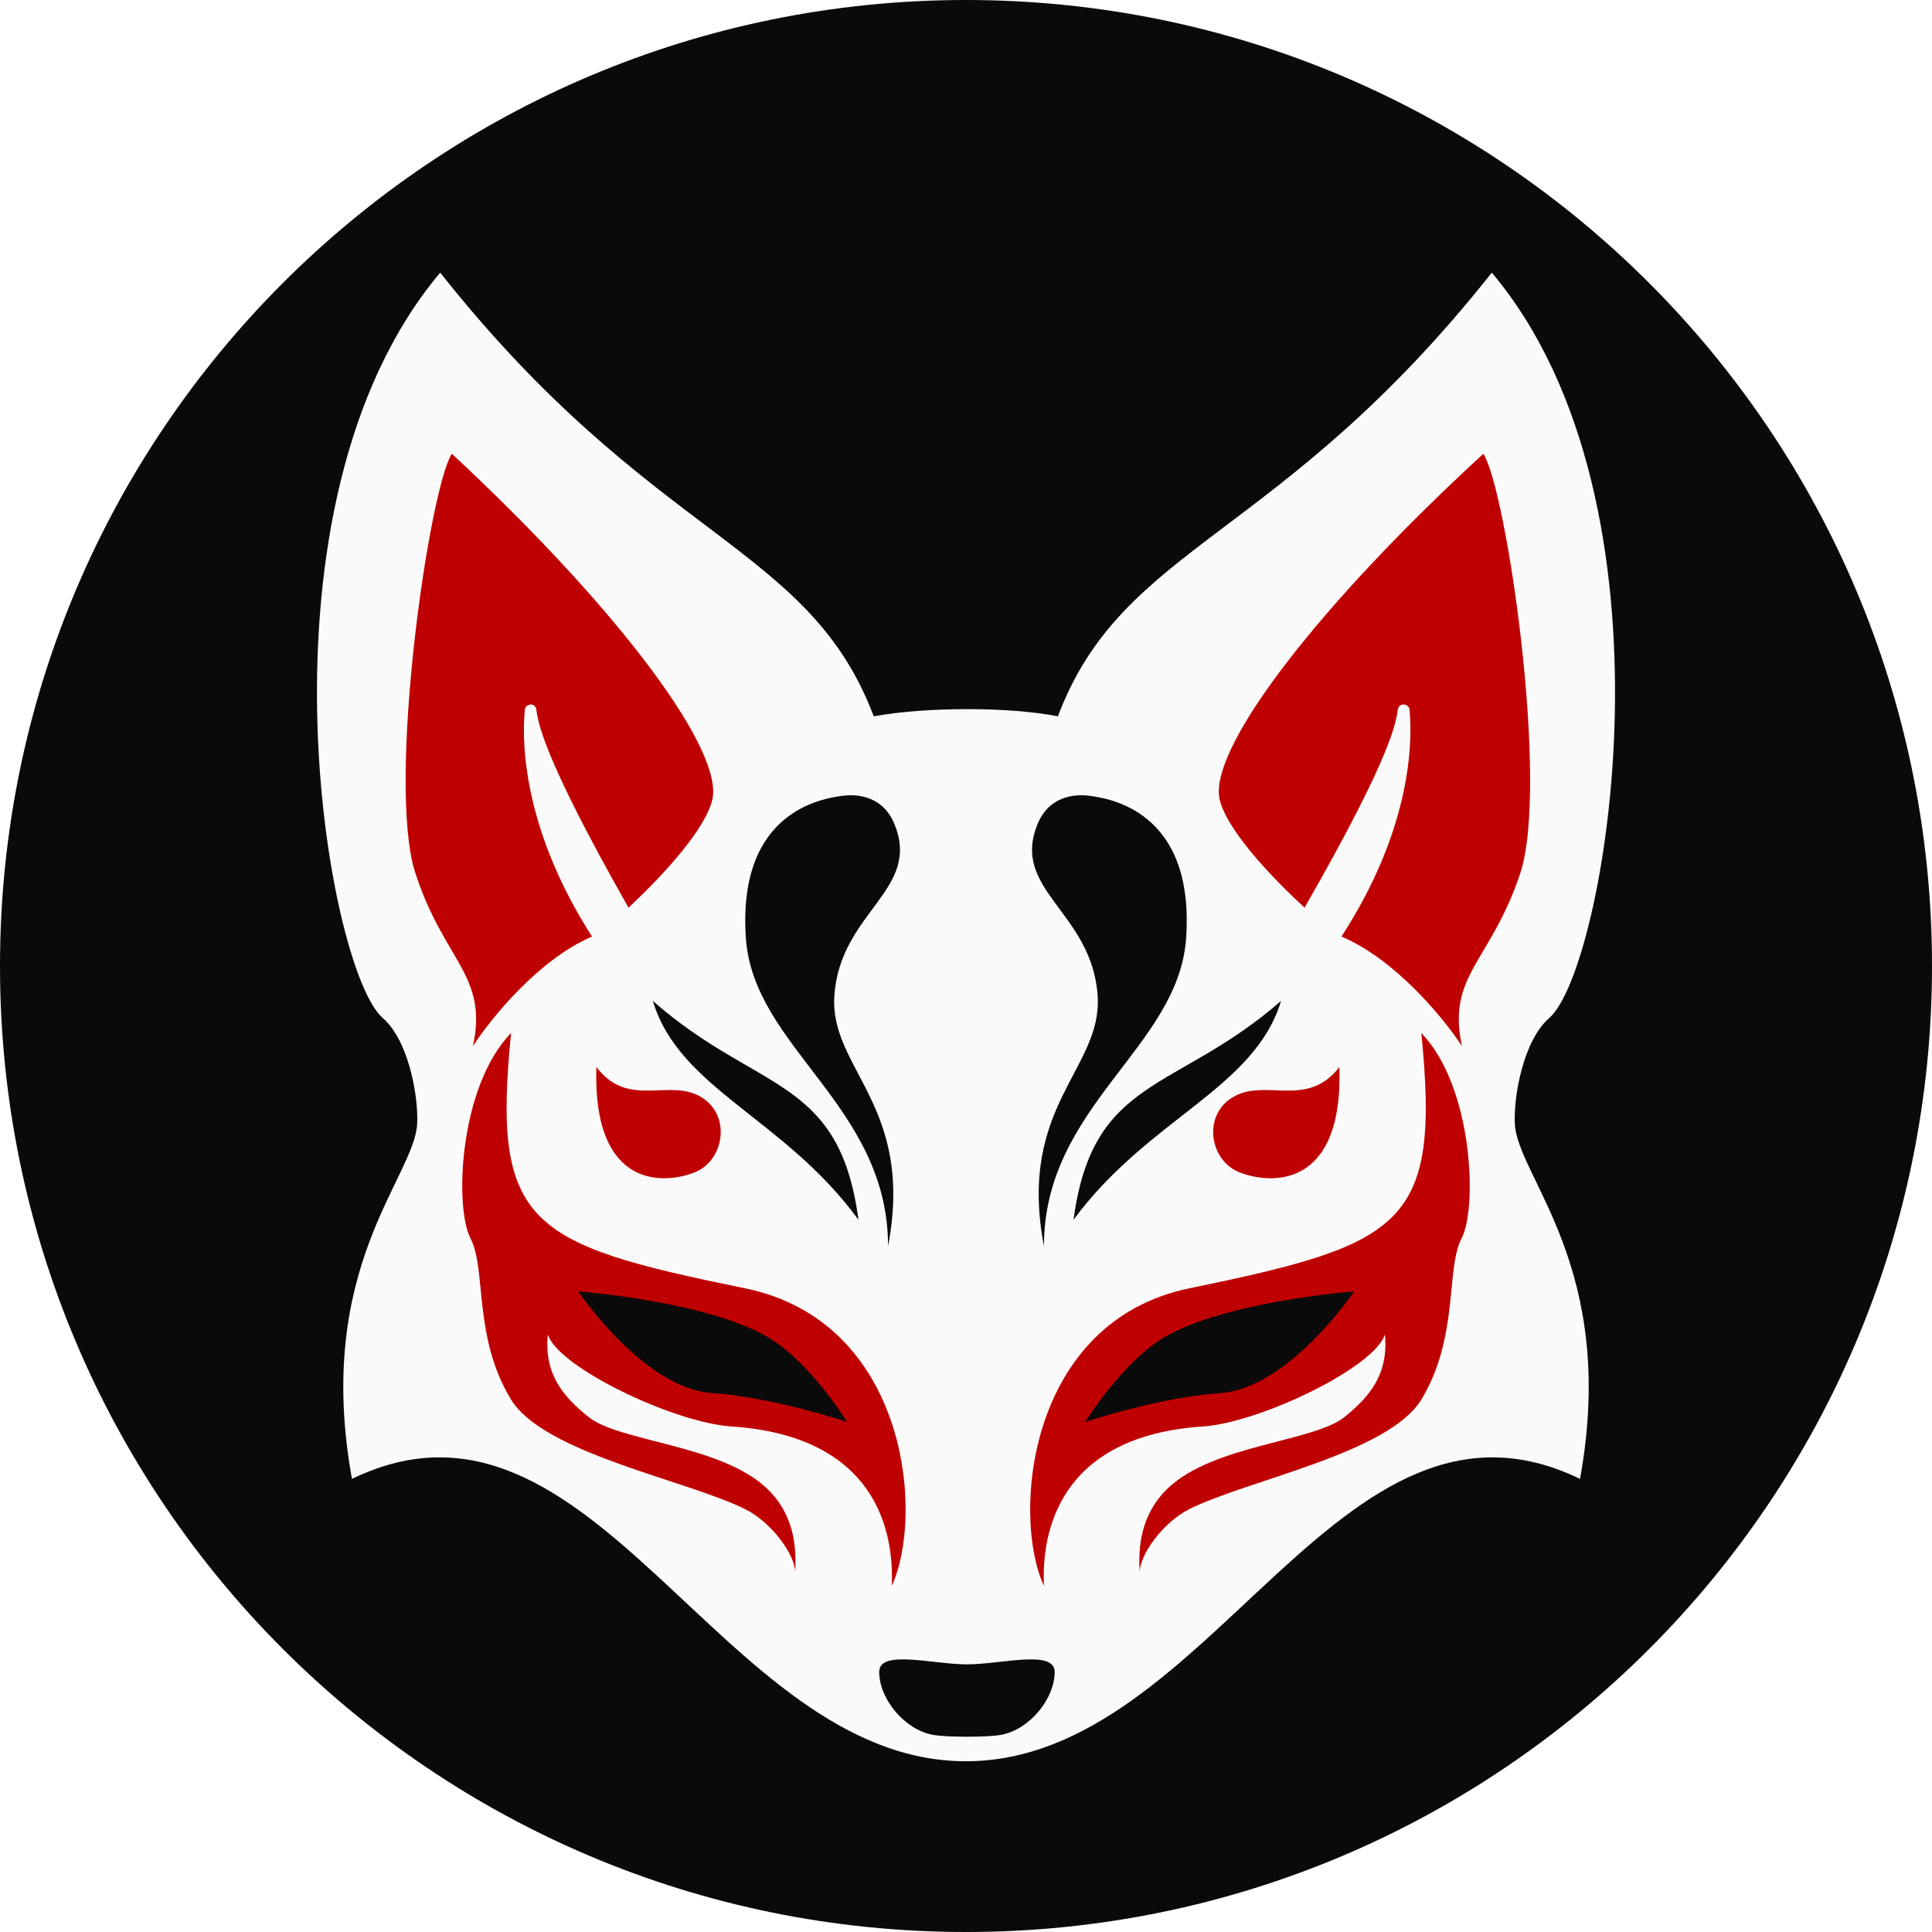
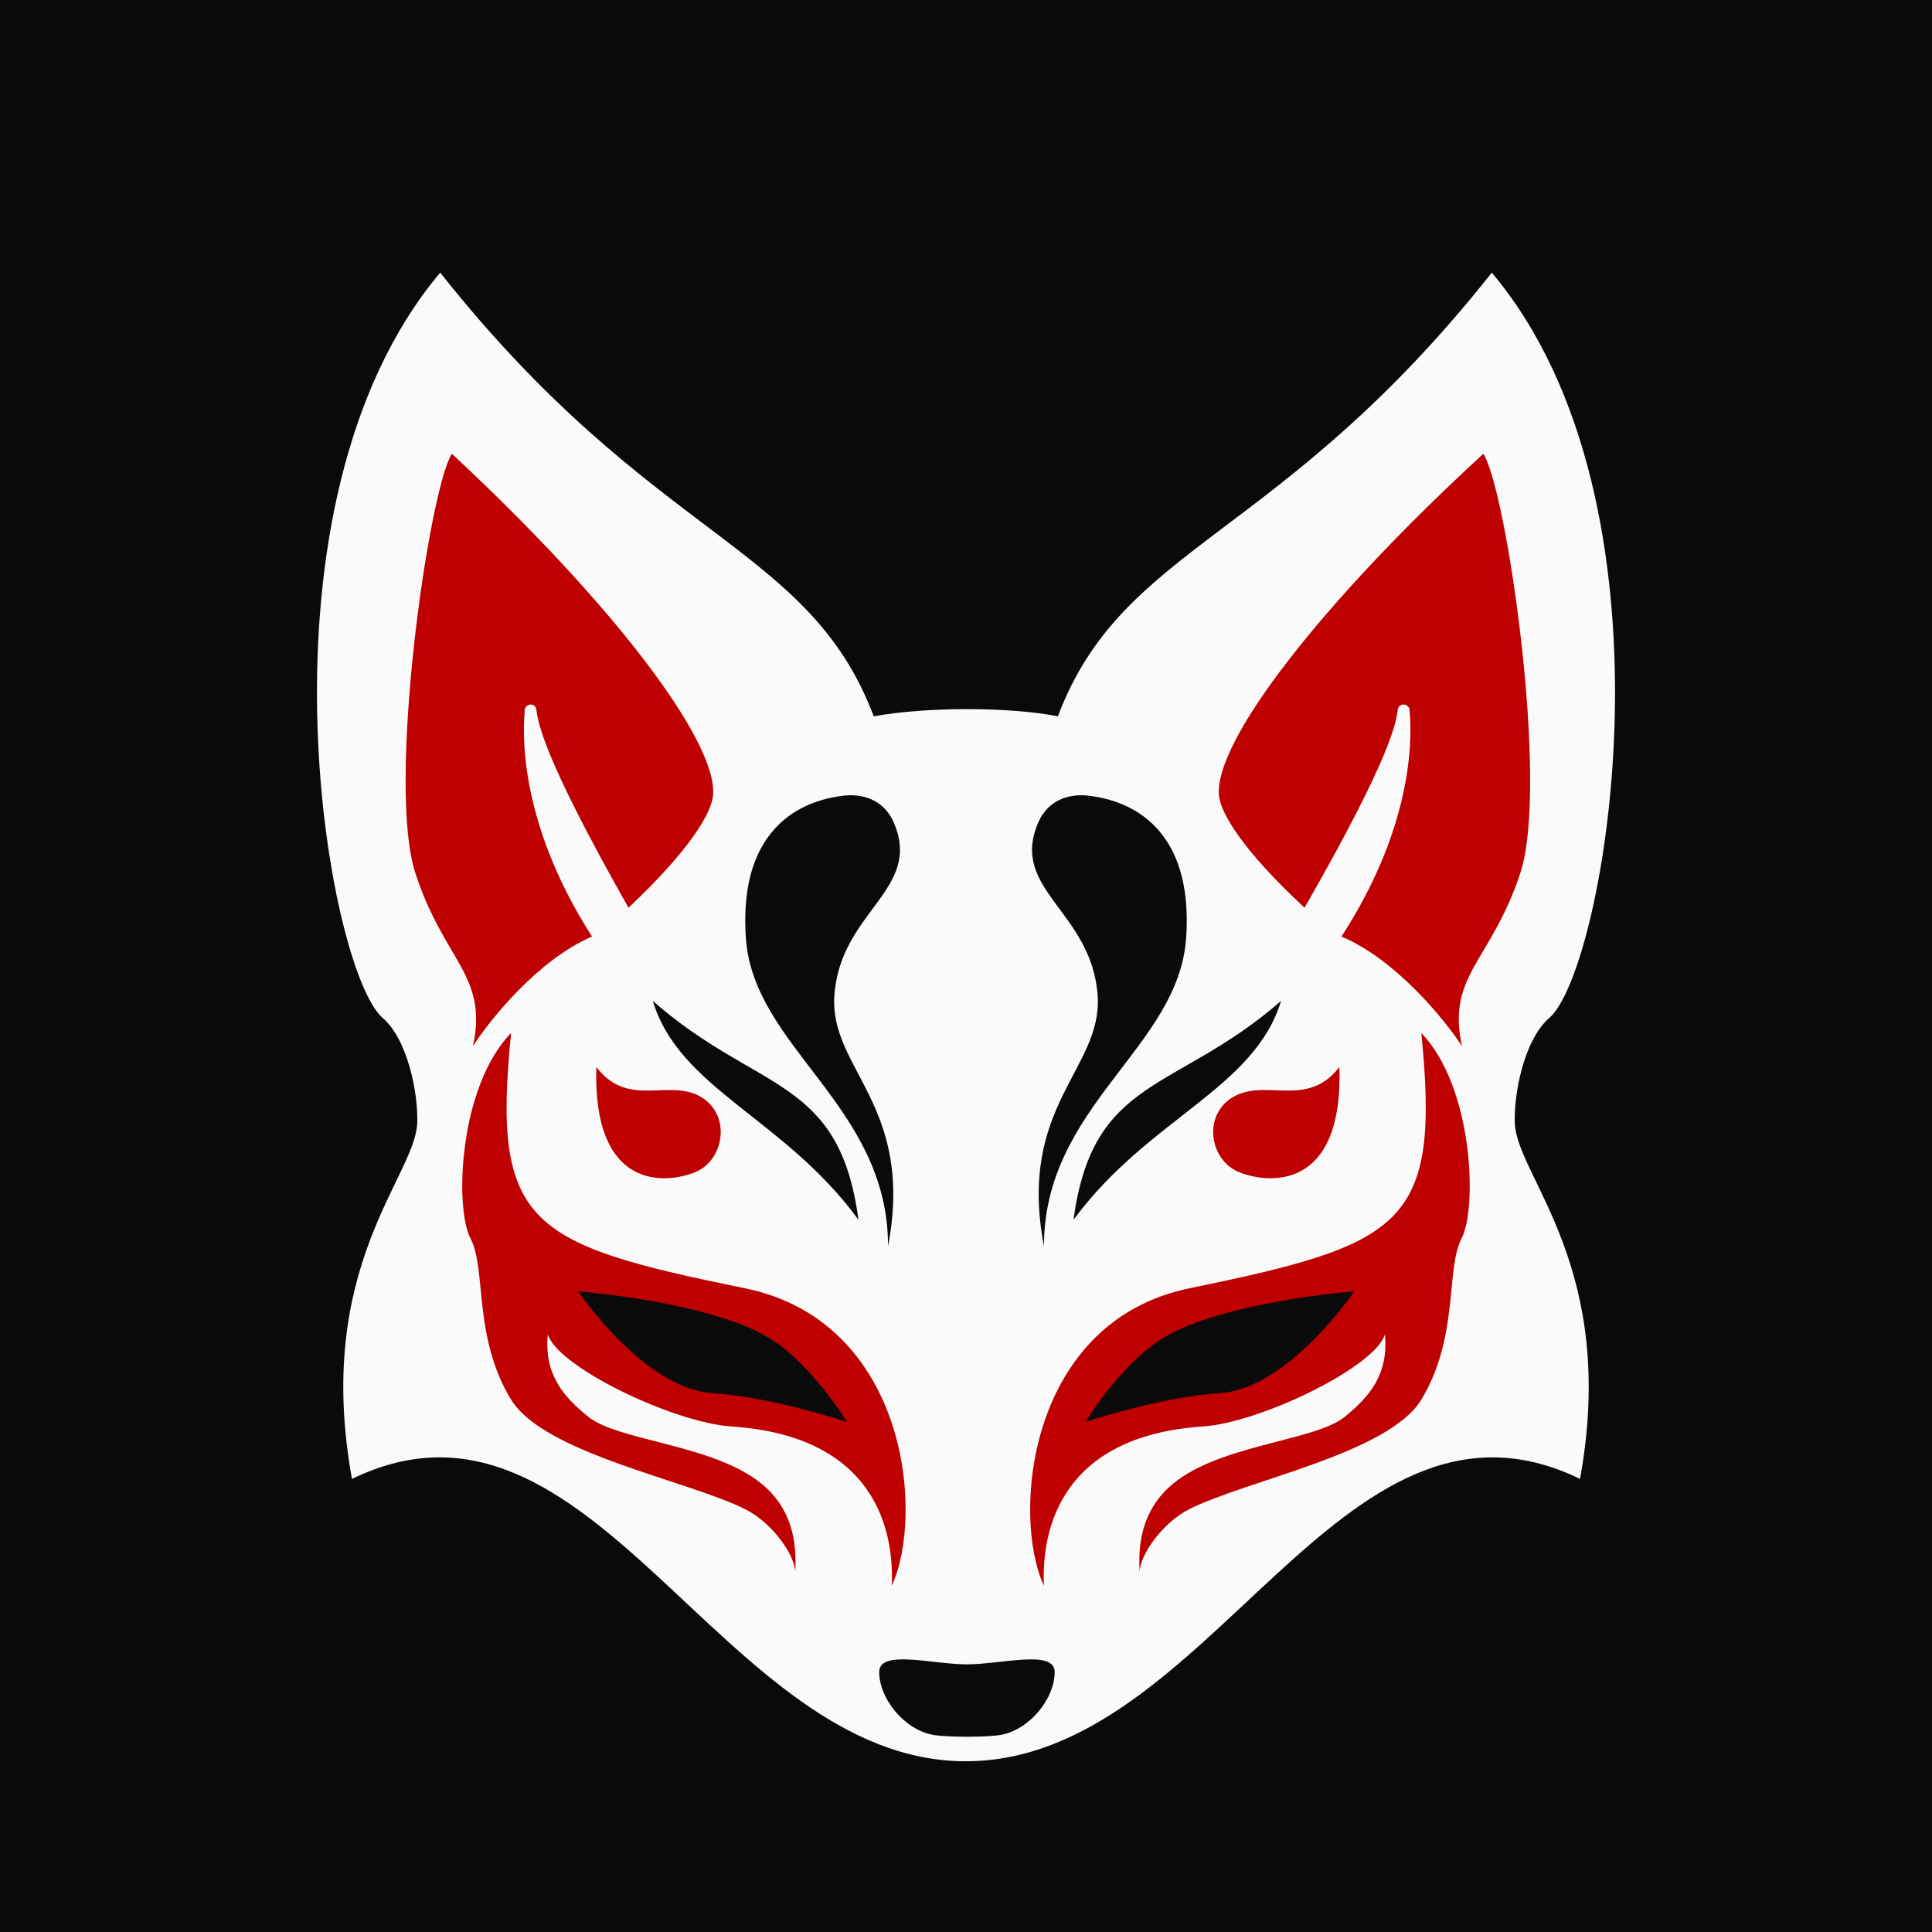
<svg xmlns="http://www.w3.org/2000/svg" width="1024" height="1024" viewBox="0 0 1024 1024" fill="none">
-   <rect width="1024" height="1024" rx="512" fill="#0A0A0A" />
+   <rect width="1024" height="1024" fill="#0A0A0A" />
  <path d="M837.451 783.843C709.343 721.74 642.044 933.5 511.902 933.5C381.76 933.5 314.657 721.74 186.549 783.843C166.214 671.857 219.824 624.008 221.118 595.503C221.796 580.571 216.441 551.269 202.817 539.509C173.331 514.057 129.612 267.686 233.319 144.5C346.176 287.029 428.531 288.047 463.1 379.673C490.551 374.583 535.287 374.583 560.705 379.673C595.274 288.047 677.824 287.029 790.681 144.5C894.388 267.686 850.669 514.057 821.183 539.509C807.559 551.269 802.204 580.571 802.882 595.503C804.176 624.008 857.786 671.857 837.451 783.843Z" fill="#FAFAFA" />
  <path d="M630.479 682.809C744.192 659.41 763.49 649.236 753.333 547.5C780.756 575.986 783.141 640.08 774.662 656.358C766.183 672.635 773.404 708.702 753.333 741.816C736.067 770.302 661.308 784.409 630.479 799.806C616.219 806.927 604.031 824.222 604.031 833.378C603.354 820.831 604.109 802.858 619.217 788.615C643.593 765.634 696.456 764.198 712.707 750.972C725.707 740.392 736.067 728.59 734.036 707.226C728.957 724.521 668.018 754.024 637.548 756.059C561.34 761.148 551.944 812.014 553.299 840.5C536.033 803.197 544.775 700.445 630.479 682.809Z" fill="#BF0000" />
  <path d="M394.796 682.809C280.107 659.41 260.643 649.236 270.887 547.5C243.229 575.986 240.824 640.08 249.375 656.358C257.927 672.635 250.644 708.702 270.887 741.816C288.302 770.302 363.702 784.409 394.796 799.806C409.178 806.927 421.47 824.222 421.47 833.378C422.153 820.831 421.392 802.858 406.154 788.615C381.569 765.634 328.252 764.198 311.862 750.972C298.75 740.392 288.302 728.59 290.35 707.226C295.472 724.521 356.935 754.024 387.666 756.059C464.529 761.148 474.004 812.014 472.638 840.5C490.053 803.197 481.235 700.445 394.796 682.809Z" fill="#BF0000" />
  <path d="M652.64 582.025C670.043 570.664 692.551 588.223 709.924 565.5C711.969 631.602 672.09 627.47 656.744 621.273C641.398 615.076 637.344 592.011 652.64 582.025Z" fill="#BF0000" />
  <path d="M372.504 582.025C355.36 570.664 333.188 588.223 316.075 565.5C314.061 631.602 353.344 627.47 368.461 621.273C383.578 615.076 387.571 592.011 372.504 582.025Z" fill="#BF0000" />
  <path d="M569 646.5C608.722 592.57 664.741 577.307 679 530.5C622.981 579.342 579.185 570.184 569 646.5Z" fill="#0A0A0A" />
  <path d="M455 646.5C415.639 592.57 360.13 577.307 346 530.5C401.509 579.342 444.907 570.184 455 646.5Z" fill="#0A0A0A" />
  <path d="M581.784 527.88C584.317 566.607 539.061 586.047 553.316 660.5C553.316 586.015 624.615 555.418 628.661 497.315C633.408 429.147 586.914 423.145 577.75 421.832C568.586 420.519 555.975 422.671 550.223 436.091C534.933 471.767 578.85 483.005 581.784 527.88Z" fill="#0A0A0A" />
  <path d="M442.216 527.88C439.683 566.607 484.939 586.047 470.684 660.5C470.684 586.015 399.385 555.418 395.339 497.315C390.592 429.147 437.086 423.145 446.25 421.832C455.414 420.519 468.025 422.671 473.777 436.091C489.067 471.767 445.15 483.005 442.216 527.88Z" fill="#0A0A0A" />
  <path d="M530.696 919.489C525.268 920.531 512.5 920.5 512.5 920.5C512.5 920.5 499.732 920.523 494.304 919.481C479.141 916.571 466 900.303 466 886.17C466 874.059 494.272 882.14 512.5 882.142C530.728 882.143 559 874.066 559 886.178C559 900.311 545.859 916.579 530.696 919.489Z" fill="#0A0A0A" />
  <path d="M805.791 462.747C790.337 509.643 766.642 516.779 774.884 554.5C765.612 540.227 739.855 508.623 711.009 496.39C746.036 442.357 749.127 397.5 747.066 376.091C746.773 373.046 741.572 372.013 740.885 376.091C739.855 382.208 738.825 398.519 691.434 481.097C658.491 450.513 647.163 431.143 646.129 421.968C642.901 393.422 700.743 319 786.219 240.5C798.582 259.87 821.244 415.851 805.791 462.747Z" fill="#BF0000" />
  <path d="M220.146 462.747C235.412 509.643 258.82 516.779 250.678 554.5C259.838 540.227 285.283 508.623 313.779 496.39C279.176 442.357 276.123 397.5 278.159 376.091C278.448 373.046 283.587 372.013 284.265 376.091C285.283 382.208 286.301 398.519 333.116 481.097C365.66 450.513 376.851 431.143 377.873 421.968C381.062 393.422 323.921 319 239.48 240.5C227.268 259.87 204.88 415.851 220.146 462.747Z" fill="#BF0000" />
-   <path d="M616.931 708.882C594.441 722.283 575.195 753.671 575.195 753.671C575.195 753.671 614.895 740.438 646.451 738.402C683.097 736.038 717.707 684.451 717.707 684.451C717.707 684.451 649.07 689.73 616.931 708.882Z" fill="#0A0A0A" />
+   <path d="M616.935 708.882C594.445 722.283 575.199 753.671 575.199 753.671C575.199 753.671 614.899 740.438 646.455 738.402C683.101 736.038 717.711 684.451 717.711 684.451C717.711 684.451 649.074 689.73 616.935 708.882Z" fill="#0A0A0A" />
  <path d="M407.237 708.882C429.727 722.283 448.973 753.671 448.973 753.671C448.973 753.671 409.273 740.438 377.717 738.402C341.071 736.038 306.46 684.451 306.46 684.451C306.46 684.451 375.098 689.73 407.237 708.882Z" fill="#0A0A0A" />
</svg>
